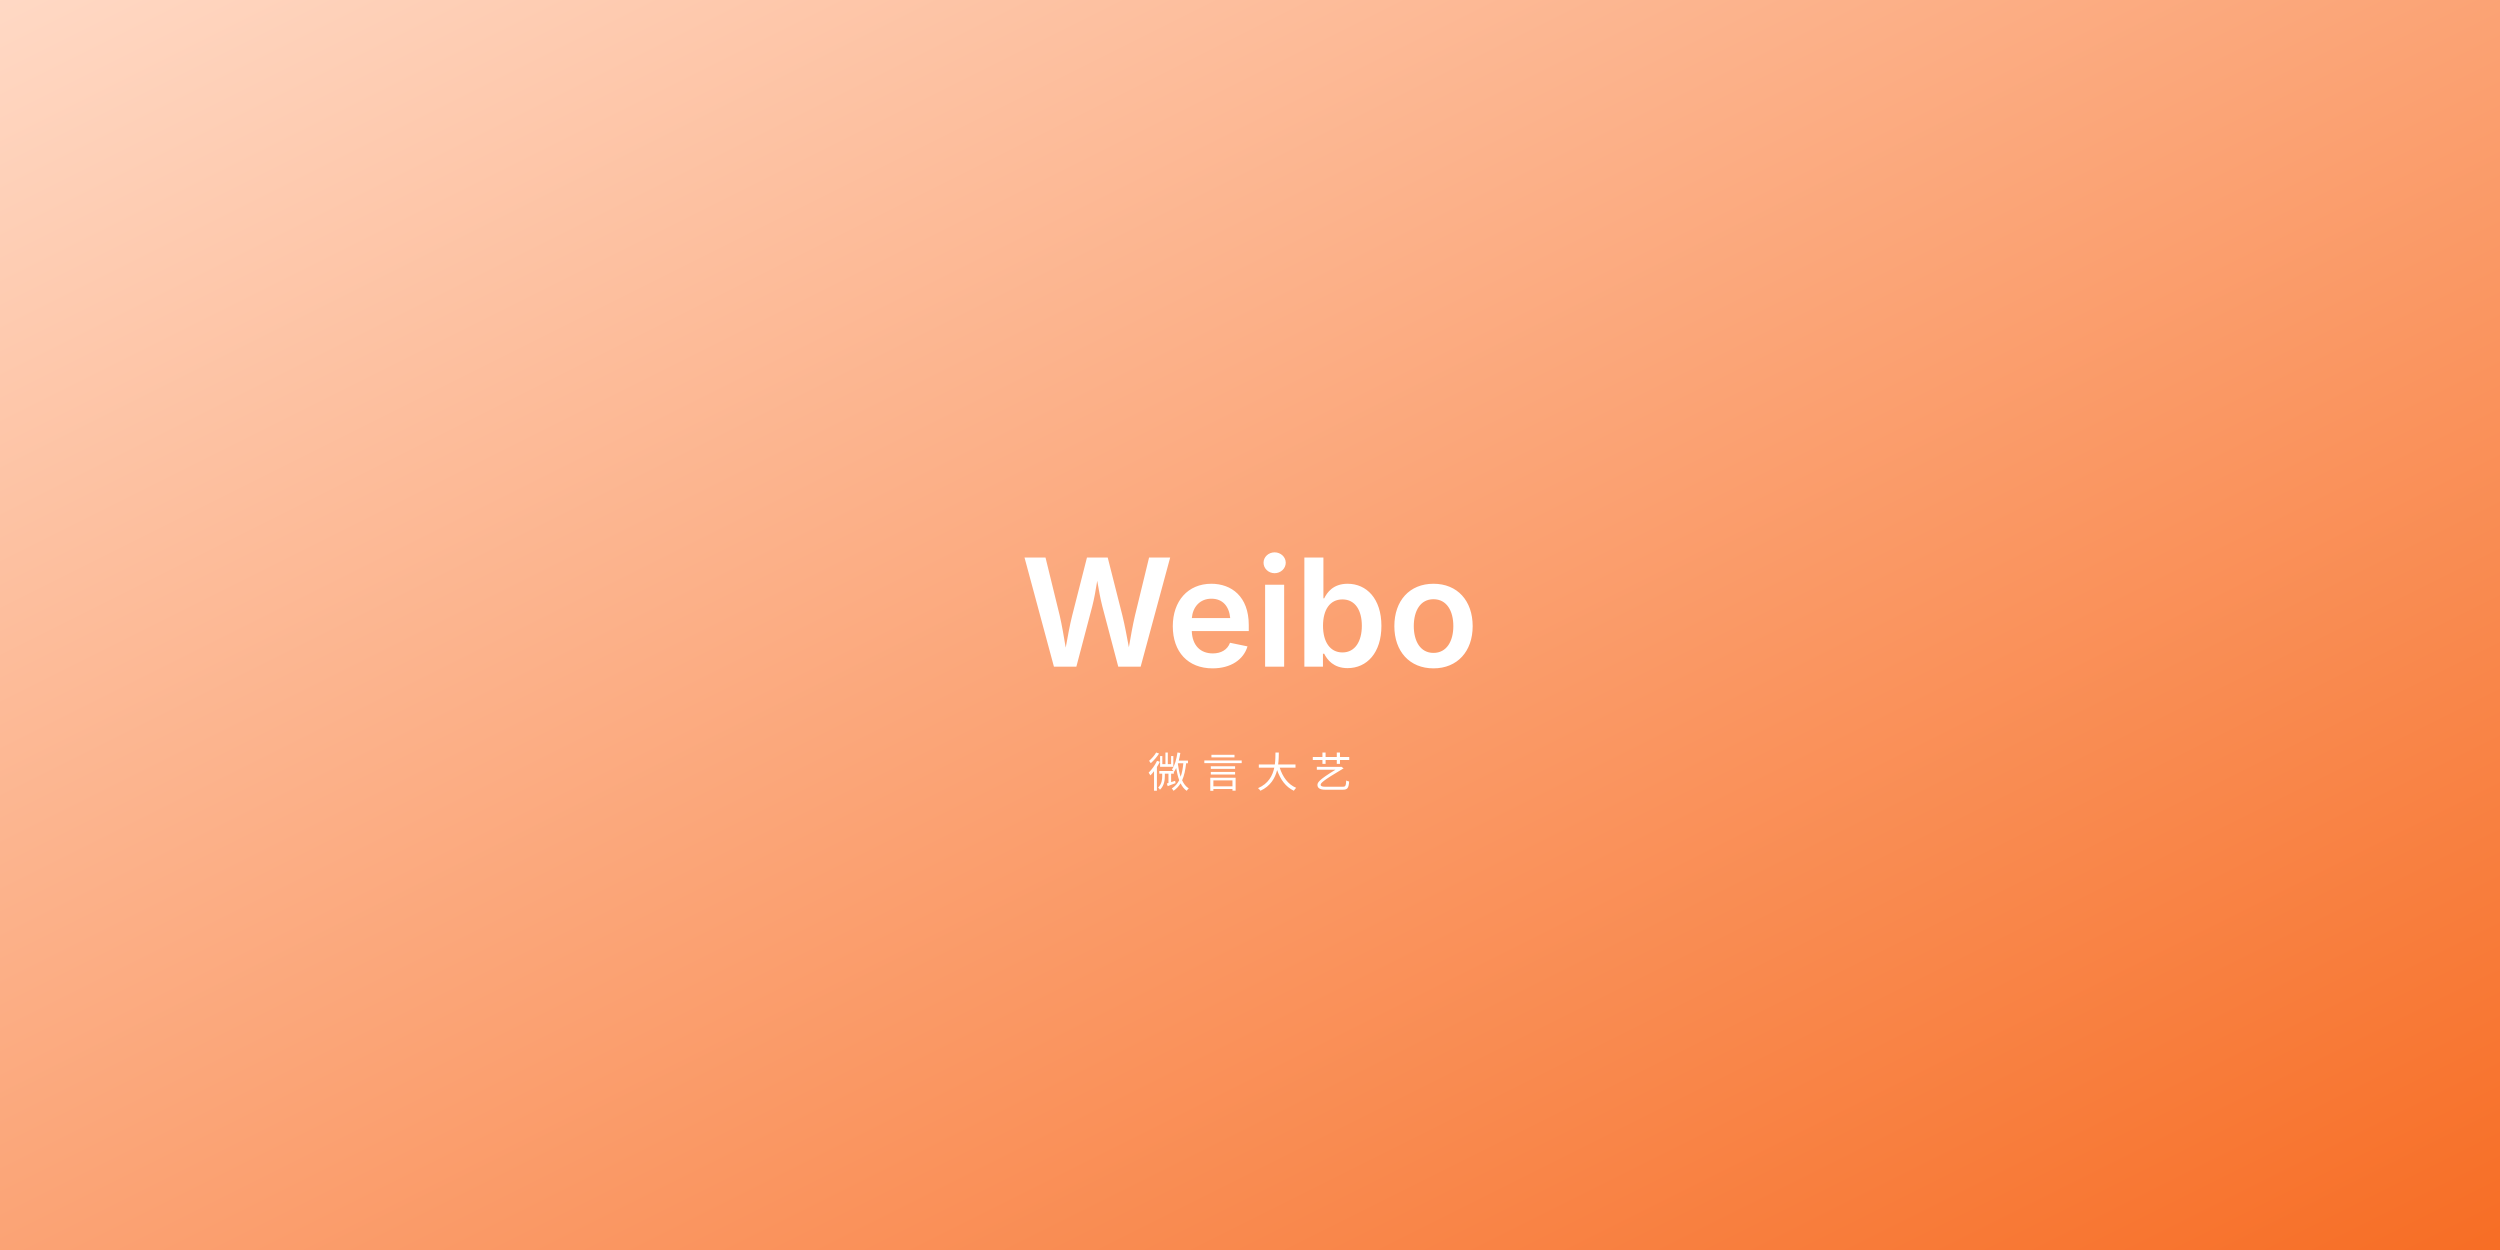
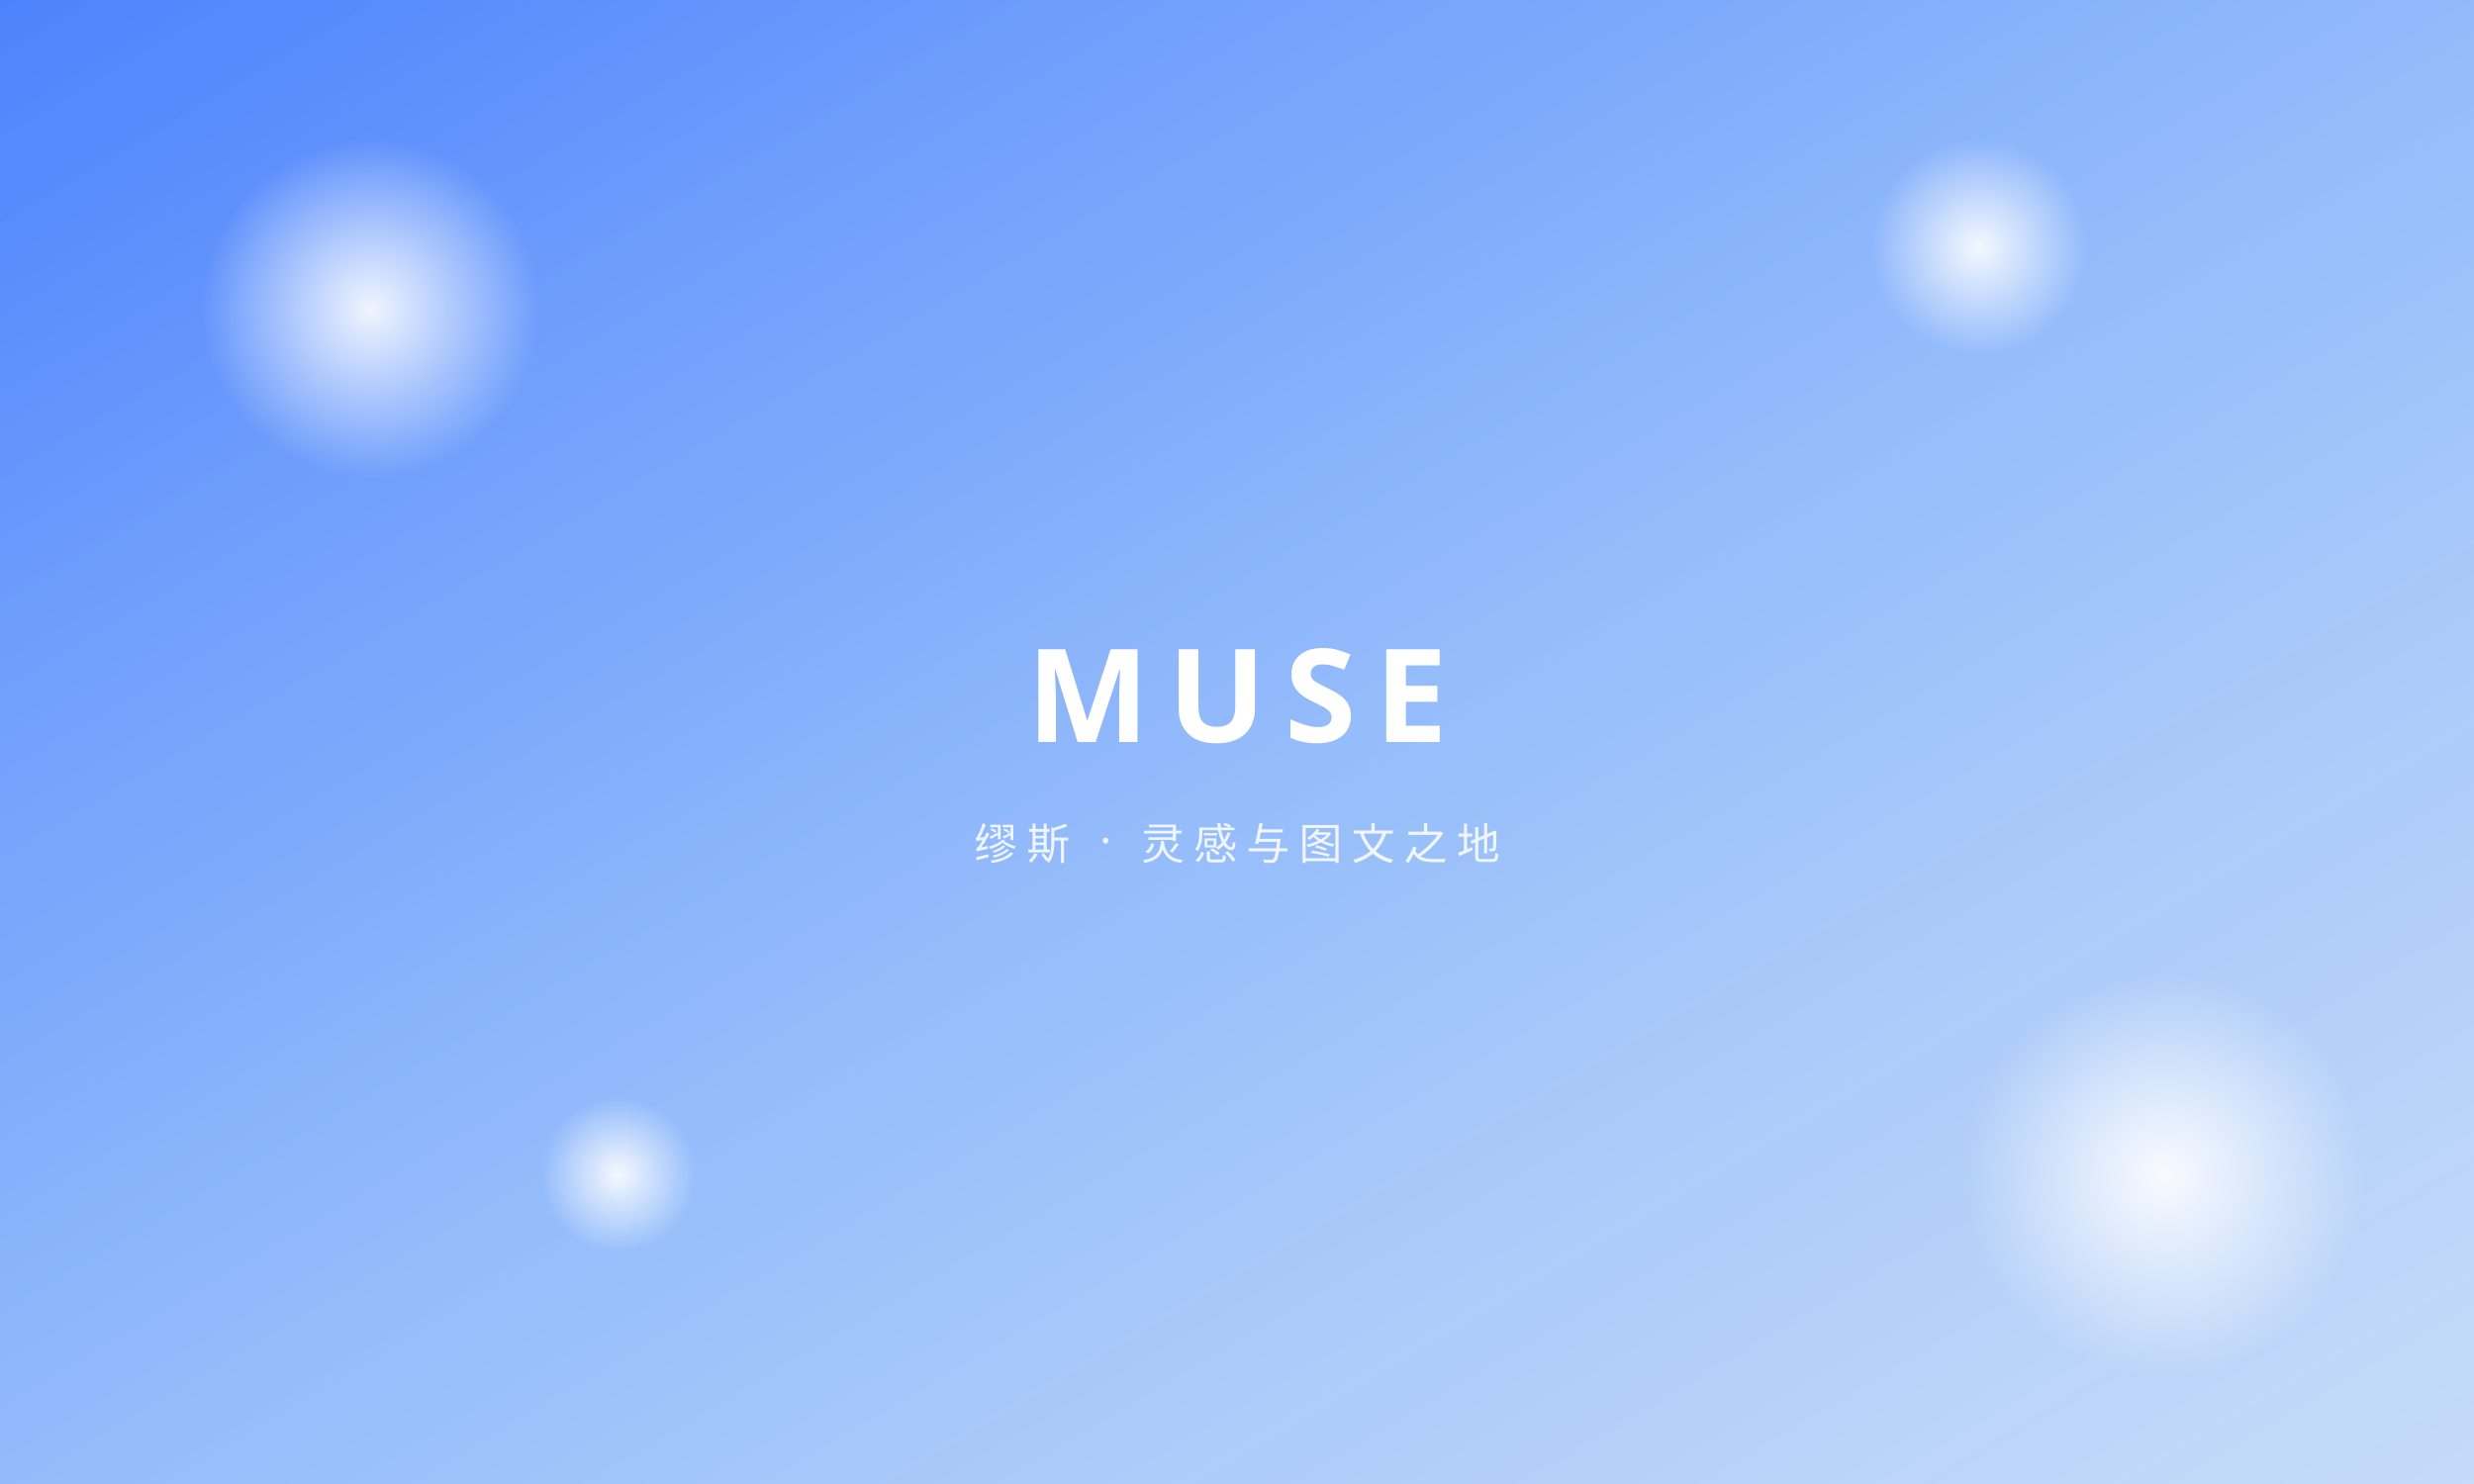
- <svg xmlns="http://www.w3.org/2000/svg" viewBox="0 0 1200 600" preserveAspectRatio="xMidYMid slice">
+ <svg xmlns="http://www.w3.org/2000/svg" viewBox="0 0 800 480" preserveAspectRatio="xMidYMid slice">
  <defs>
-     <linearGradient id="g" x1="0%" y1="0%" x2="100%" y2="100%">
-       <stop offset="0%" stop-color="#ffd9c5" />
-       <stop offset="100%" stop-color="#f76d24" />
+     <linearGradient id="bg" x1="0" y1="0" x2="1" y2="1">
+       <stop offset="0%" stop-color="#306fff" stop-opacity="0.85" />
+       <stop offset="55%" stop-color="#73aaff" stop-opacity="0.7" />
+       <stop offset="100%" stop-color="#a3c9ff" stop-opacity="0.55" />
    </linearGradient>
+     <radialGradient id="dot" cx="0.5" cy="0.5" r="0.5">
+       <stop offset="0%" stop-color="#fff" stop-opacity="0.9" />
+       <stop offset="100%" stop-color="#fff" stop-opacity="0" />
+     </radialGradient>
  </defs>
-   <rect width="1200" height="600" fill="url(#g)" />
-   <g fill="#ffffff" font-family="-apple-system, PingFang SC, Microsoft YaHei, sans-serif" text-anchor="middle">
-     <text x="600" y="320" font-size="72" font-weight="600">Weibo</text>
-     <text x="600" y="378" font-size="20" letter-spacing="6">微言大艺</text>
-   </g>
+   <rect width="800" height="480" fill="url(#bg)" />
+   <circle cx="120" cy="100" r="55" fill="url(#dot)" />
+   <circle cx="640" cy="80" r="35" fill="url(#dot)" />
+   <circle cx="700" cy="380" r="65" fill="url(#dot)" />
+   <circle cx="200" cy="380" r="25" fill="url(#dot)" />
+   <text x="400" y="240" font-family="PingFang SC, Microsoft YaHei, sans-serif" font-size="42" font-weight="700" fill="#ffffff" text-anchor="middle" letter-spacing="6">MUSE</text>
+   <text x="400" y="278" font-family="PingFang SC, Microsoft YaHei, sans-serif" font-size="14" fill="rgba(255,255,255,0.85)" text-anchor="middle" letter-spacing="3">缪斯 · 灵感与图文之地</text>
</svg>
